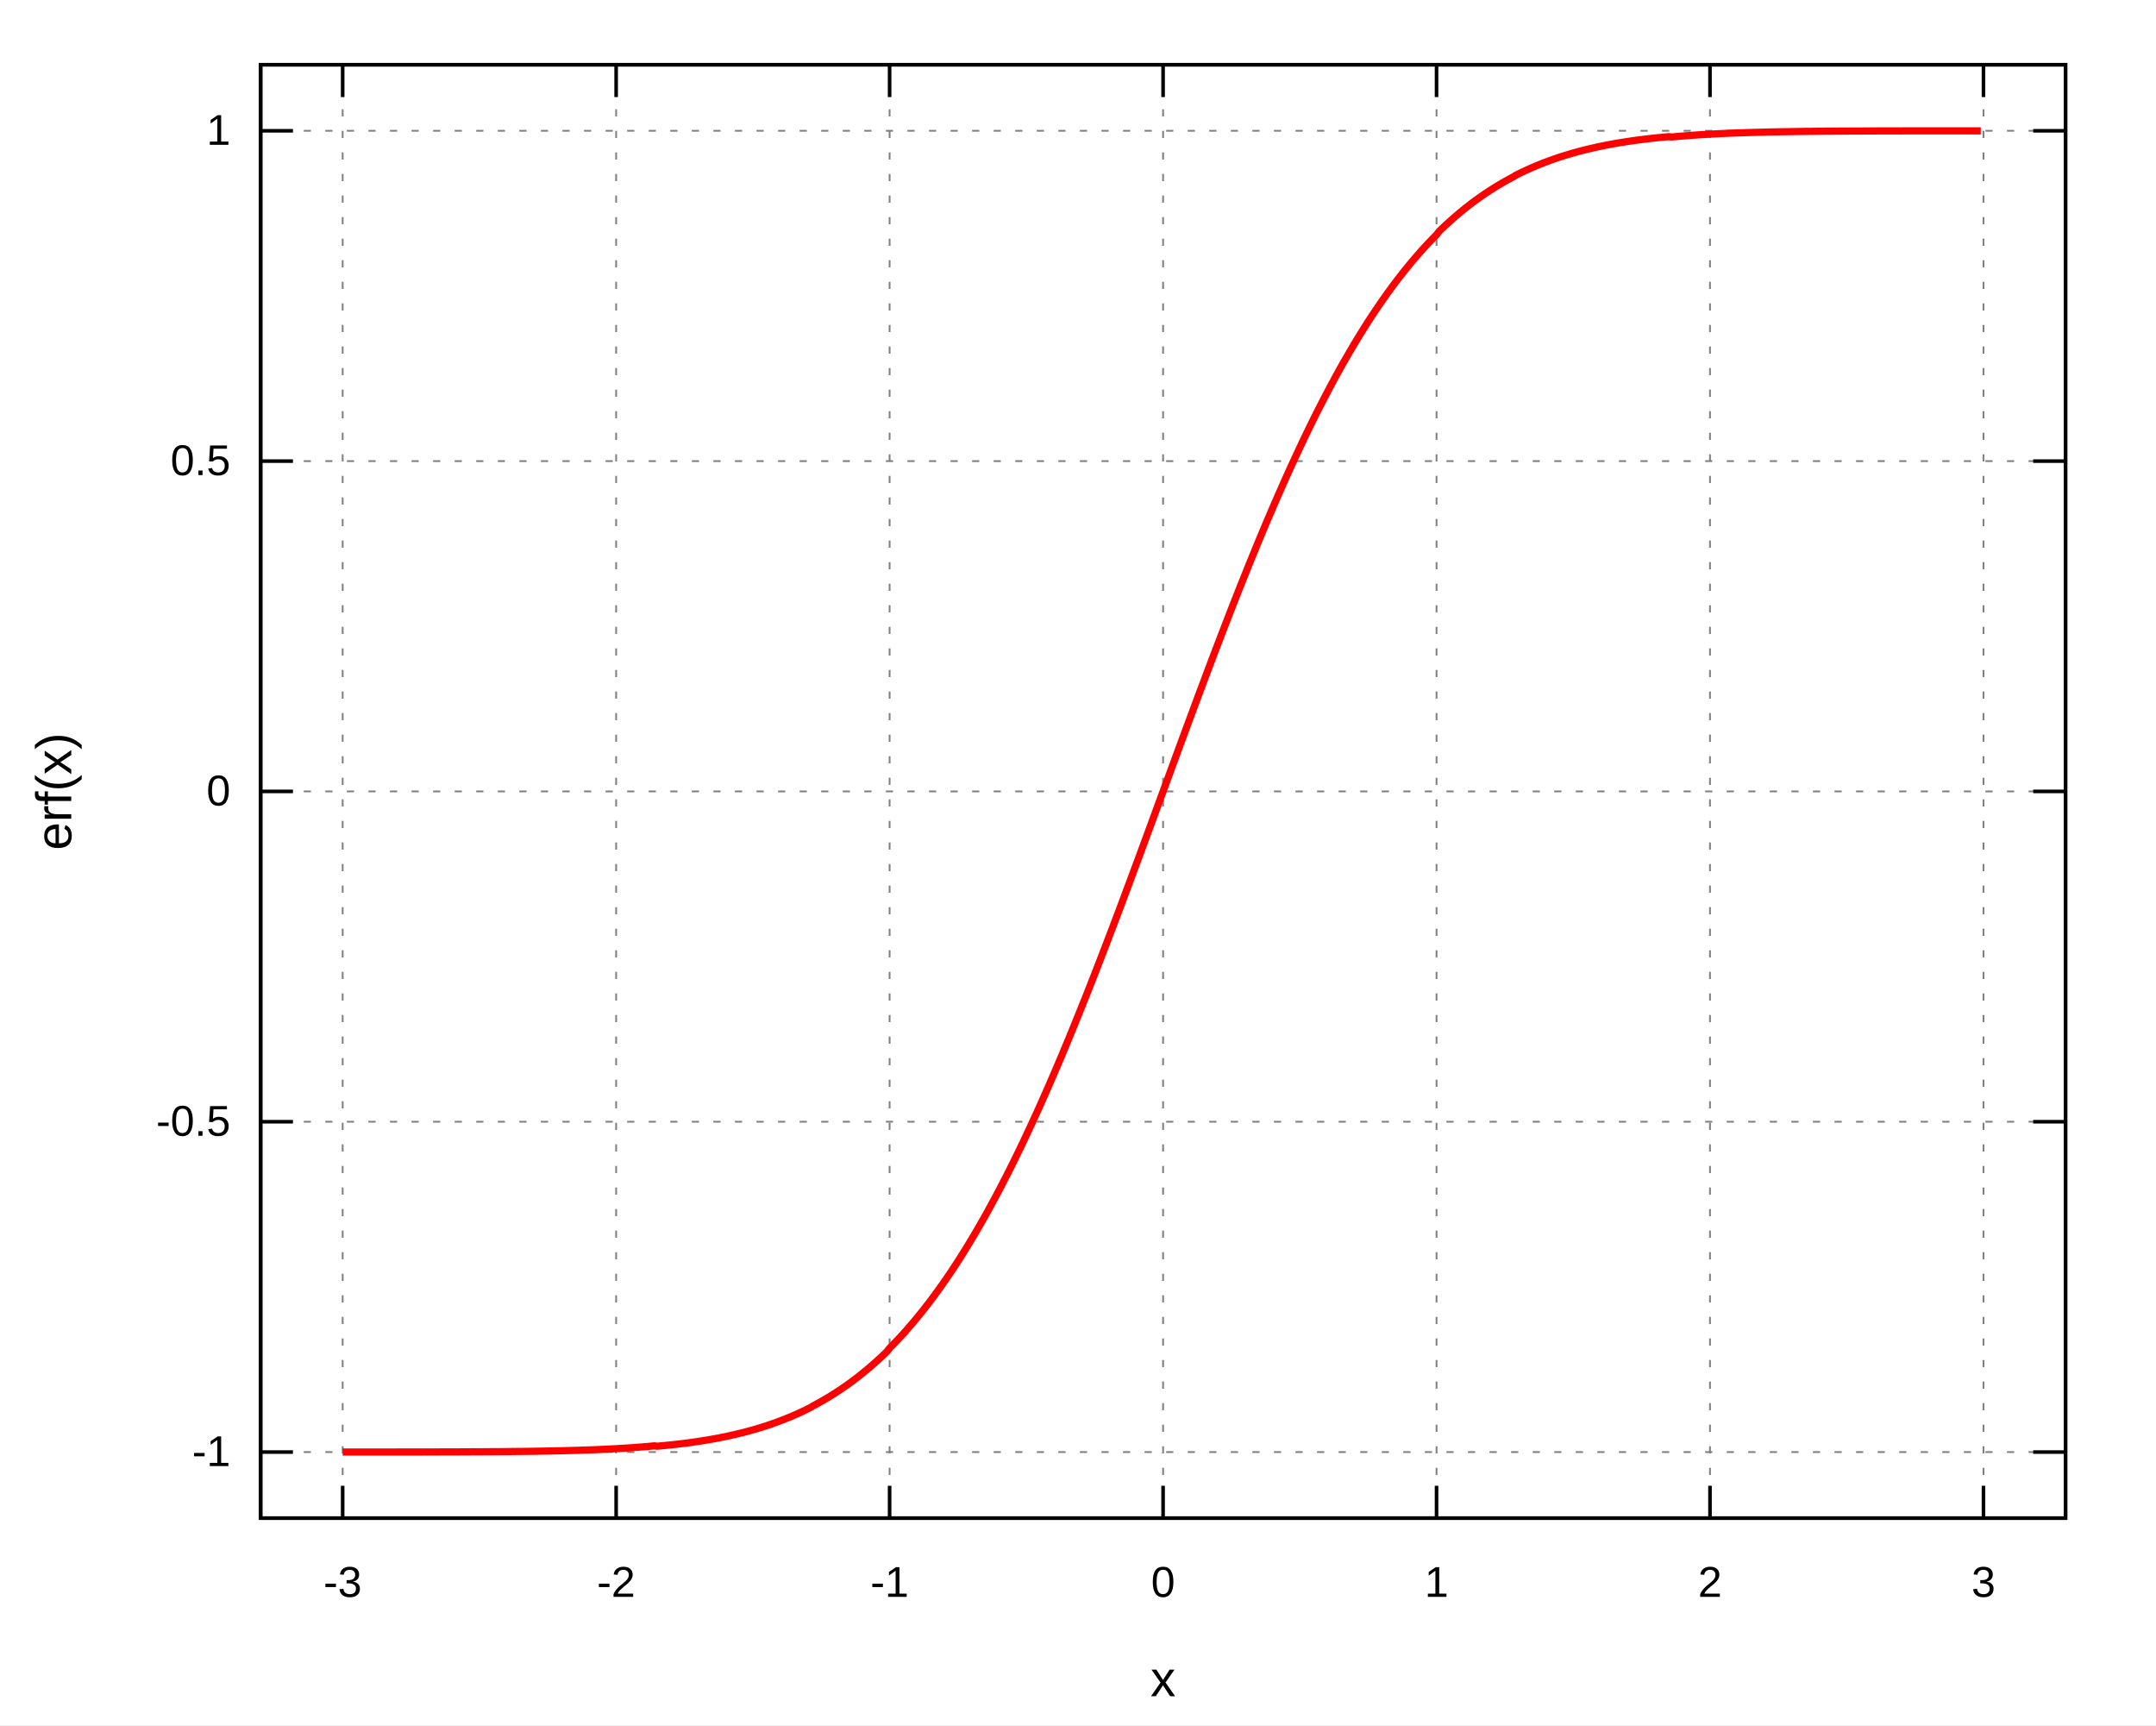
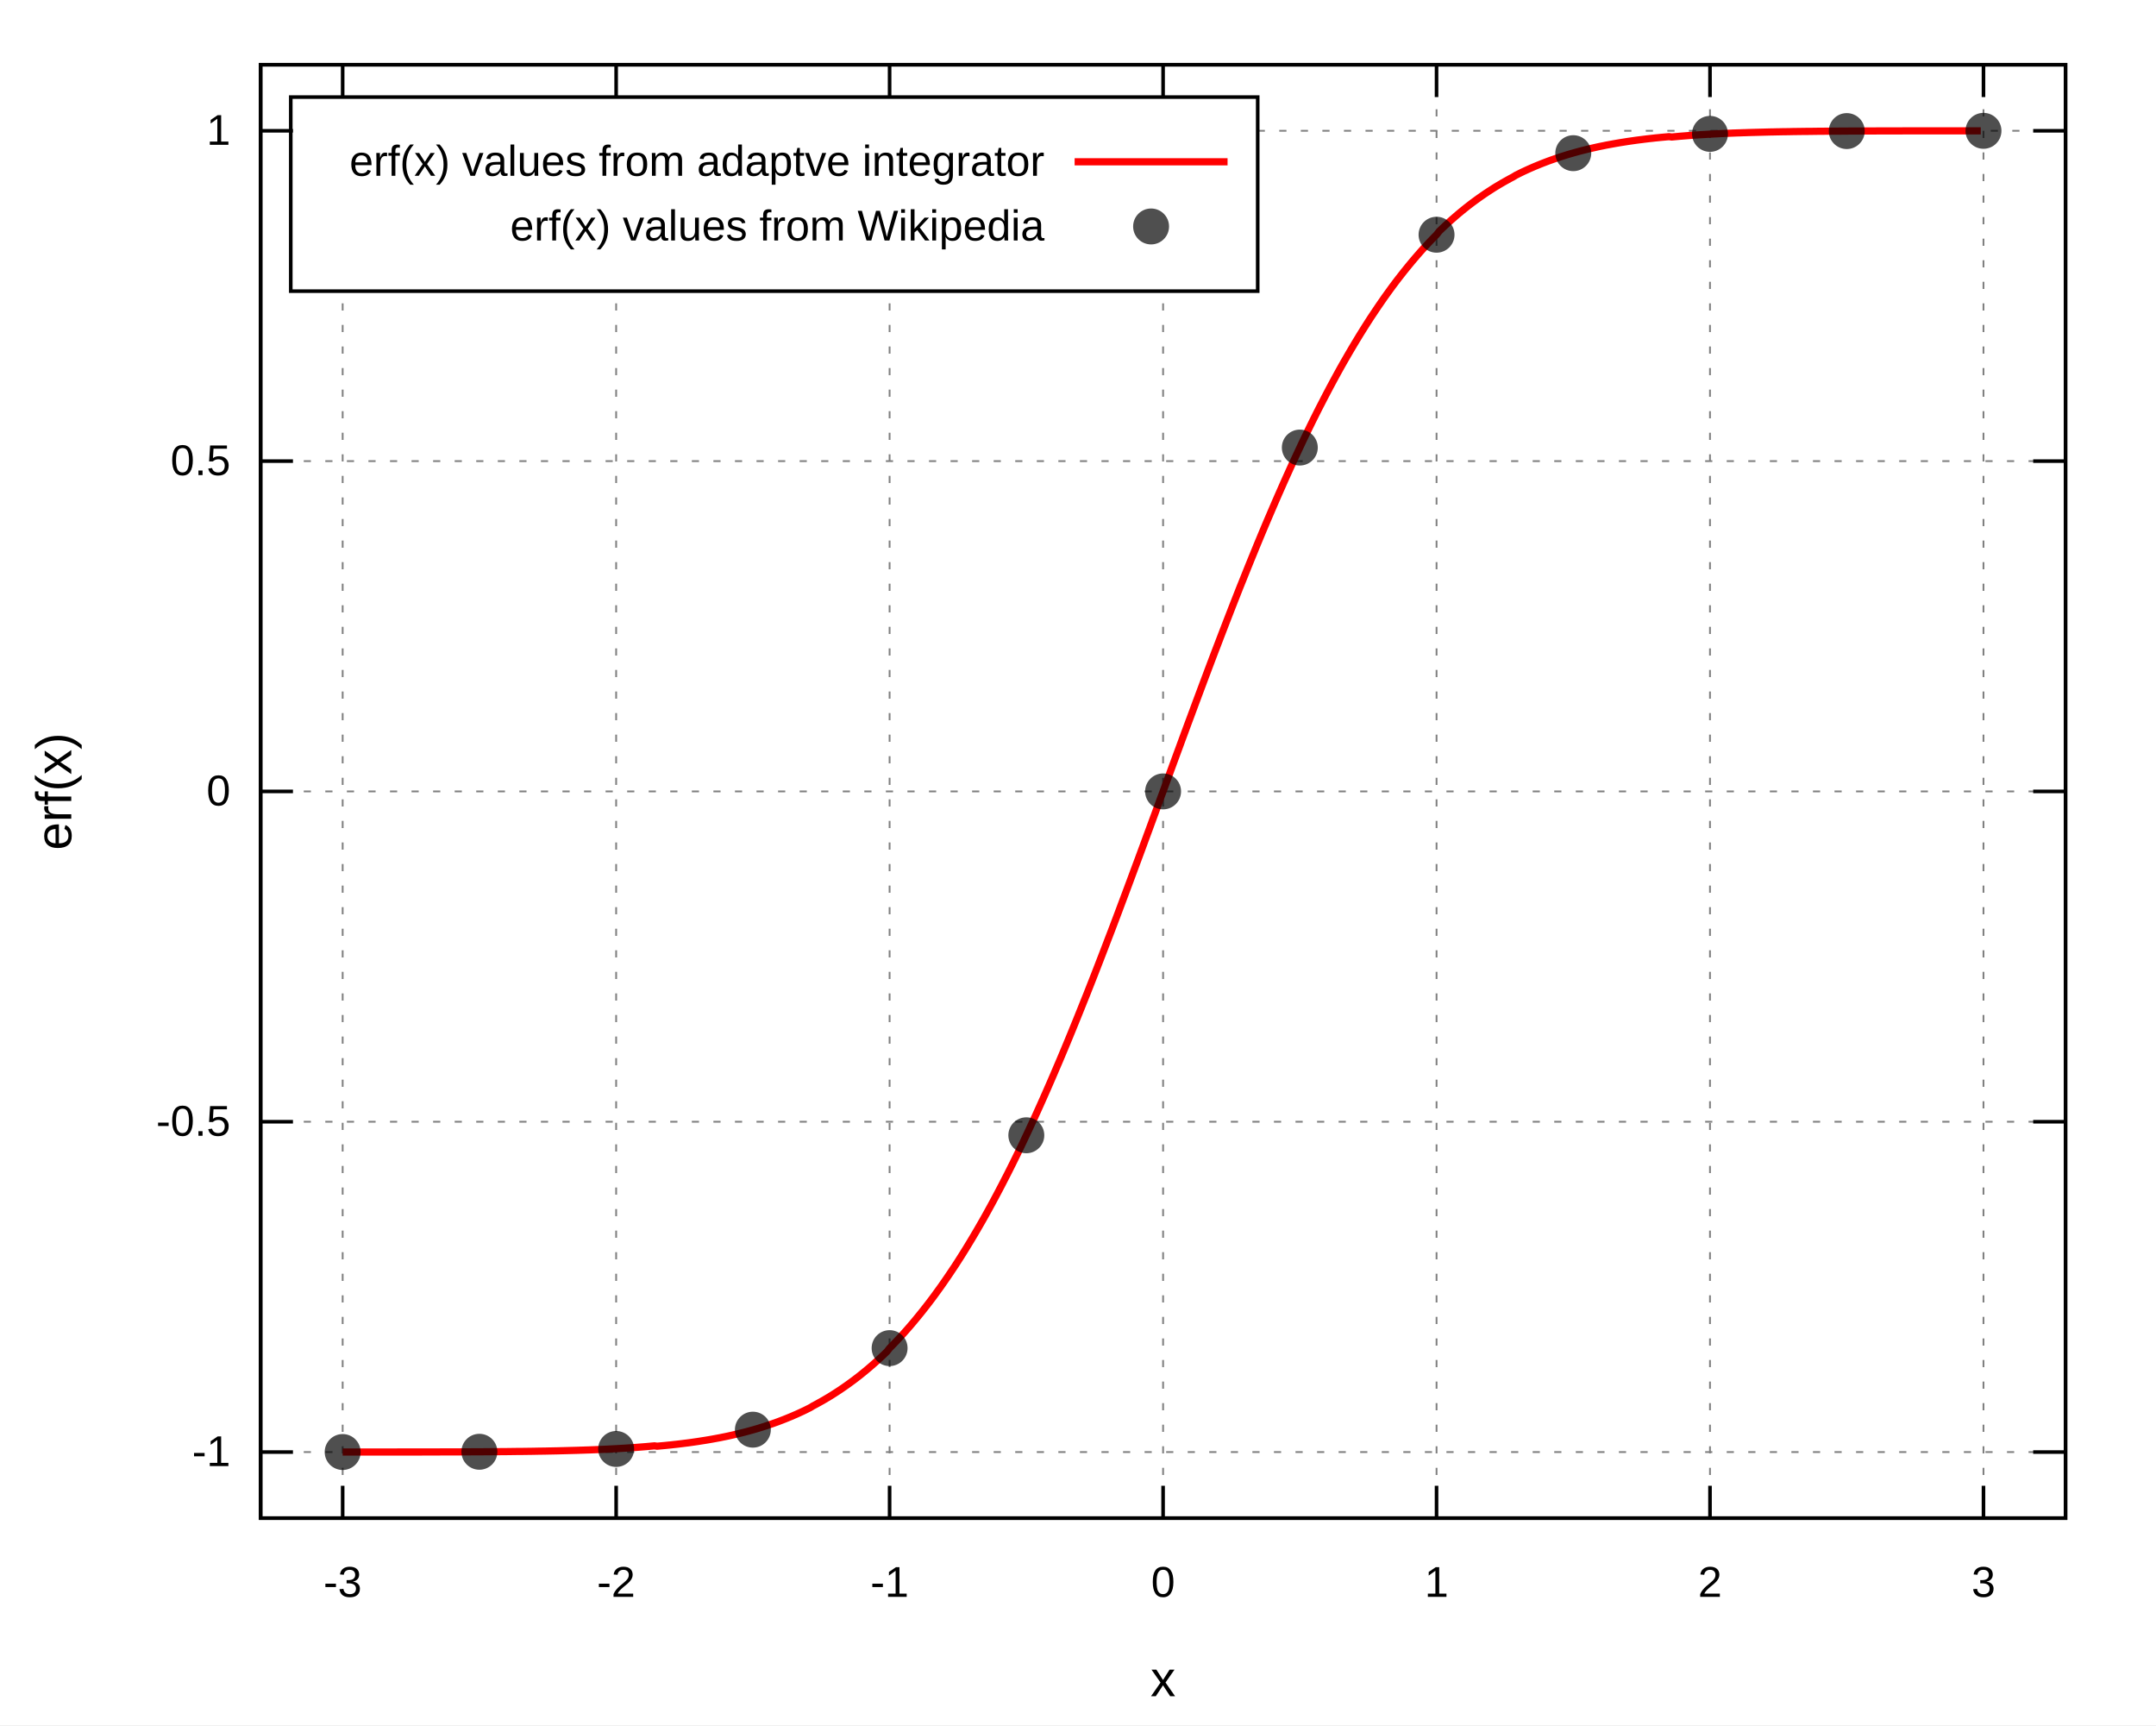
<svg xmlns="http://www.w3.org/2000/svg" xmlns:xlink="http://www.w3.org/1999/xlink" width="600" height="480" viewBox="0 0 600 480">
  <g id="gnuplot_canvas">
    <rect x="0" y="0" width="600" height="480" fill="#ffffff" />
    <defs>
      <circle id="gpDot" r="0.5" stroke-width="0.5" stroke="currentColor" />
      <path id="gpPt0" stroke-width="0.222" stroke="currentColor" d="M-1,0 h2 M0,-1 v2" />
      <path id="gpPt1" stroke-width="0.222" stroke="currentColor" d="M-1,-1 L1,1 M1,-1 L-1,1" />
      <path id="gpPt2" stroke-width="0.222" stroke="currentColor" d="M-1,0 L1,0 M0,-1 L0,1 M-1,-1 L1,1 M-1,1 L1,-1" />
      <rect id="gpPt3" stroke-width="0.222" stroke="currentColor" x="-1" y="-1" width="2" height="2" />
      <rect id="gpPt4" stroke-width="0.222" stroke="currentColor" fill="currentColor" x="-1" y="-1" width="2" height="2" />
      <circle id="gpPt5" stroke-width="0.222" stroke="currentColor" cx="0" cy="0" r="1" />
      <use xlink:href="#gpPt5" id="gpPt6" fill="currentColor" stroke="none" />
      <path id="gpPt7" stroke-width="0.222" stroke="currentColor" d="M0,-1.33 L-1.33,0.67 L1.33,0.67 z" />
      <use xlink:href="#gpPt7" id="gpPt8" fill="currentColor" stroke="none" />
      <use xlink:href="#gpPt7" id="gpPt9" stroke="currentColor" transform="rotate(180)" />
      <use xlink:href="#gpPt9" id="gpPt10" fill="currentColor" stroke="none" />
      <use xlink:href="#gpPt3" id="gpPt11" stroke="currentColor" transform="rotate(45)" />
      <use xlink:href="#gpPt11" id="gpPt12" fill="currentColor" stroke="none" />
      <path id="gpPt13" stroke-width="0.222" stroke="currentColor" d="M0,1.330 L1.265,0.411 L0.782,-1.067 L-0.782,-1.076 L-1.265,0.411 z" />
      <use xlink:href="#gpPt13" id="gpPt14" fill="currentColor" stroke="none" />
      <filter id="textbox" filterUnits="objectBoundingBox" x="0" y="0" height="1" width="1">
        <feFlood flood-color="#FFFFFF" flood-opacity="1" result="bgnd" />
        <feComposite in="SourceGraphic" in2="bgnd" operator="atop" />
      </filter>
      <filter id="greybox" filterUnits="objectBoundingBox" x="0" y="0" height="1" width="1">
        <feFlood flood-color="lightgrey" flood-opacity="1" result="grey" />
        <feComposite in="SourceGraphic" in2="grey" operator="atop" />
      </filter>
    </defs>
    <g fill="none" color="#FFFFFF" stroke="currentColor" stroke-width="1.00" stroke-linecap="butt" stroke-linejoin="miter">
</g>
    <g fill="none" color="black" stroke="currentColor" stroke-width="1.00" stroke-linecap="butt" stroke-linejoin="miter">
</g>
    <g fill="none" color="black" stroke="black" stroke-width="0.50" stroke-linecap="butt" stroke-linejoin="miter">
</g>
    <g fill="none" color="gray" stroke="currentColor" stroke-width="0.50" stroke-linecap="butt" stroke-linejoin="miter">
      <path stroke="gray" stroke-dasharray="2,4" class="gridline" d="M72.53,404.02 L574.82,404.02  " />
    </g>
    <g fill="none" color="gray" stroke="gray" stroke-width="1.00" stroke-linecap="butt" stroke-linejoin="miter">
</g>
    <g fill="none" color="black" stroke="currentColor" stroke-width="1.00" stroke-linecap="butt" stroke-linejoin="miter">
      <path stroke="black" d="M72.53,404.02 L81.53,404.02 M574.82,404.02 L565.82,404.02  " />
      <g transform="translate(64.14,407.92)" stroke="none" fill="black" font-family="Arial" font-size="12.00" text-anchor="end">
        <text>
          <tspan font-family="Arial">-1</tspan>
        </text>
      </g>
    </g>
    <g fill="none" color="black" stroke="currentColor" stroke-width="1.00" stroke-linecap="butt" stroke-linejoin="miter">
</g>
    <g fill="none" color="black" stroke="black" stroke-width="0.50" stroke-linecap="butt" stroke-linejoin="miter">
</g>
    <g fill="none" color="gray" stroke="currentColor" stroke-width="0.50" stroke-linecap="butt" stroke-linejoin="miter">
      <path stroke="gray" stroke-dasharray="2,4" class="gridline" d="M72.53,312.11 L574.82,312.11  " />
    </g>
    <g fill="none" color="gray" stroke="gray" stroke-width="1.00" stroke-linecap="butt" stroke-linejoin="miter">
</g>
    <g fill="none" color="black" stroke="currentColor" stroke-width="1.00" stroke-linecap="butt" stroke-linejoin="miter">
      <path stroke="black" d="M72.53,312.11 L81.53,312.11 M574.82,312.11 L565.82,312.11  " />
      <g transform="translate(64.14,316.01)" stroke="none" fill="black" font-family="Arial" font-size="12.00" text-anchor="end">
        <text>
          <tspan font-family="Arial">-0.5</tspan>
        </text>
      </g>
    </g>
    <g fill="none" color="black" stroke="currentColor" stroke-width="1.00" stroke-linecap="butt" stroke-linejoin="miter">
</g>
    <g fill="none" color="black" stroke="black" stroke-width="0.50" stroke-linecap="butt" stroke-linejoin="miter">
</g>
    <g fill="none" color="gray" stroke="currentColor" stroke-width="0.50" stroke-linecap="butt" stroke-linejoin="miter">
      <path stroke="gray" stroke-dasharray="2,4" class="gridline" d="M72.53,220.20 L574.82,220.20  " />
    </g>
    <g fill="none" color="gray" stroke="gray" stroke-width="1.00" stroke-linecap="butt" stroke-linejoin="miter">
</g>
    <g fill="none" color="black" stroke="currentColor" stroke-width="1.00" stroke-linecap="butt" stroke-linejoin="miter">
      <path stroke="black" d="M72.53,220.20 L81.53,220.20 M574.82,220.20 L565.82,220.20  " />
      <g transform="translate(64.14,224.10)" stroke="none" fill="black" font-family="Arial" font-size="12.00" text-anchor="end">
        <text>
          <tspan font-family="Arial"> 0</tspan>
        </text>
      </g>
    </g>
    <g fill="none" color="black" stroke="currentColor" stroke-width="1.00" stroke-linecap="butt" stroke-linejoin="miter">
</g>
    <g fill="none" color="black" stroke="black" stroke-width="0.50" stroke-linecap="butt" stroke-linejoin="miter">
</g>
    <g fill="none" color="gray" stroke="currentColor" stroke-width="0.50" stroke-linecap="butt" stroke-linejoin="miter">
      <path stroke="gray" stroke-dasharray="2,4" class="gridline" d="M72.53,128.30 L574.82,128.30  " />
    </g>
    <g fill="none" color="gray" stroke="gray" stroke-width="1.00" stroke-linecap="butt" stroke-linejoin="miter">
</g>
    <g fill="none" color="black" stroke="currentColor" stroke-width="1.00" stroke-linecap="butt" stroke-linejoin="miter">
      <path stroke="black" d="M72.53,128.30 L81.53,128.30 M574.82,128.30 L565.82,128.30  " />
      <g transform="translate(64.14,132.20)" stroke="none" fill="black" font-family="Arial" font-size="12.00" text-anchor="end">
        <text>
          <tspan font-family="Arial"> 0.5</tspan>
        </text>
      </g>
    </g>
    <g fill="none" color="black" stroke="currentColor" stroke-width="1.00" stroke-linecap="butt" stroke-linejoin="miter">
</g>
    <g fill="none" color="black" stroke="black" stroke-width="0.50" stroke-linecap="butt" stroke-linejoin="miter">
</g>
    <g fill="none" color="gray" stroke="currentColor" stroke-width="0.50" stroke-linecap="butt" stroke-linejoin="miter">
-       <path stroke="gray" stroke-dasharray="2,4" class="gridline" d="M72.53,36.39 L574.82,36.39  " />
+       <path stroke="gray" stroke-dasharray="2,4" class="gridline" d="M72.53,36.39 L80.92,36.39 M350.01,36.39 L574.82,36.39  " />
    </g>
    <g fill="none" color="gray" stroke="gray" stroke-width="1.00" stroke-linecap="butt" stroke-linejoin="miter">
</g>
    <g fill="none" color="black" stroke="currentColor" stroke-width="1.00" stroke-linecap="butt" stroke-linejoin="miter">
      <path stroke="black" d="M72.53,36.39 L81.53,36.39 M574.82,36.39 L565.82,36.39  " />
      <g transform="translate(64.14,40.29)" stroke="none" fill="black" font-family="Arial" font-size="12.00" text-anchor="end">
        <text>
          <tspan font-family="Arial"> 1</tspan>
        </text>
      </g>
    </g>
    <g fill="none" color="black" stroke="currentColor" stroke-width="1.00" stroke-linecap="butt" stroke-linejoin="miter">
</g>
    <g fill="none" color="black" stroke="black" stroke-width="0.50" stroke-linecap="butt" stroke-linejoin="miter">
</g>
    <g fill="none" color="gray" stroke="currentColor" stroke-width="0.50" stroke-linecap="butt" stroke-linejoin="miter">
-       <path stroke="gray" stroke-dasharray="2,4" class="gridline" d="M95.36,422.40 L95.36,18.01  " />
+       <path stroke="gray" stroke-dasharray="2,4" class="gridline" d="M95.36,422.40 L95.36,81.01 M95.36,27.01 L95.36,18.01  " />
    </g>
    <g fill="none" color="gray" stroke="gray" stroke-width="1.00" stroke-linecap="butt" stroke-linejoin="miter">
</g>
    <g fill="none" color="black" stroke="currentColor" stroke-width="1.00" stroke-linecap="butt" stroke-linejoin="miter">
      <path stroke="black" d="M95.36,422.40 L95.36,413.40 M95.36,18.01 L95.36,27.01  " />
      <g transform="translate(95.36,444.30)" stroke="none" fill="black" font-family="Arial" font-size="12.00" text-anchor="middle">
        <text>
          <tspan font-family="Arial">-3</tspan>
        </text>
      </g>
    </g>
    <g fill="none" color="black" stroke="currentColor" stroke-width="1.00" stroke-linecap="butt" stroke-linejoin="miter">
</g>
    <g fill="none" color="black" stroke="black" stroke-width="0.50" stroke-linecap="butt" stroke-linejoin="miter">
</g>
    <g fill="none" color="gray" stroke="currentColor" stroke-width="0.50" stroke-linecap="butt" stroke-linejoin="miter">
-       <path stroke="gray" stroke-dasharray="2,4" class="gridline" d="M171.47,422.40 L171.47,18.01  " />
+       <path stroke="gray" stroke-dasharray="2,4" class="gridline" d="M171.47,422.40 L171.47,81.01 M171.47,27.01 L171.47,18.01  " />
    </g>
    <g fill="none" color="gray" stroke="gray" stroke-width="1.00" stroke-linecap="butt" stroke-linejoin="miter">
</g>
    <g fill="none" color="black" stroke="currentColor" stroke-width="1.00" stroke-linecap="butt" stroke-linejoin="miter">
      <path stroke="black" d="M171.47,422.40 L171.47,413.40 M171.47,18.01 L171.47,27.01  " />
      <g transform="translate(171.47,444.30)" stroke="none" fill="black" font-family="Arial" font-size="12.00" text-anchor="middle">
        <text>
          <tspan font-family="Arial">-2</tspan>
        </text>
      </g>
    </g>
    <g fill="none" color="black" stroke="currentColor" stroke-width="1.00" stroke-linecap="butt" stroke-linejoin="miter">
</g>
    <g fill="none" color="black" stroke="black" stroke-width="0.50" stroke-linecap="butt" stroke-linejoin="miter">
</g>
    <g fill="none" color="gray" stroke="currentColor" stroke-width="0.50" stroke-linecap="butt" stroke-linejoin="miter">
-       <path stroke="gray" stroke-dasharray="2,4" class="gridline" d="M247.57,422.40 L247.57,18.01  " />
+       <path stroke="gray" stroke-dasharray="2,4" class="gridline" d="M247.57,422.40 L247.57,81.01 M247.57,27.01 L247.57,18.01  " />
    </g>
    <g fill="none" color="gray" stroke="gray" stroke-width="1.00" stroke-linecap="butt" stroke-linejoin="miter">
</g>
    <g fill="none" color="black" stroke="currentColor" stroke-width="1.00" stroke-linecap="butt" stroke-linejoin="miter">
      <path stroke="black" d="M247.57,422.40 L247.57,413.40 M247.57,18.01 L247.57,27.01  " />
      <g transform="translate(247.57,444.30)" stroke="none" fill="black" font-family="Arial" font-size="12.00" text-anchor="middle">
        <text>
          <tspan font-family="Arial">-1</tspan>
        </text>
      </g>
    </g>
    <g fill="none" color="black" stroke="currentColor" stroke-width="1.00" stroke-linecap="butt" stroke-linejoin="miter">
</g>
    <g fill="none" color="black" stroke="black" stroke-width="0.50" stroke-linecap="butt" stroke-linejoin="miter">
</g>
    <g fill="none" color="gray" stroke="currentColor" stroke-width="0.50" stroke-linecap="butt" stroke-linejoin="miter">
-       <path stroke="gray" stroke-dasharray="2,4" class="gridline" d="M323.68,422.40 L323.68,18.01  " />
+       <path stroke="gray" stroke-dasharray="2,4" class="gridline" d="M323.68,422.40 L323.68,81.01 M323.68,27.01 L323.68,18.01  " />
    </g>
    <g fill="none" color="gray" stroke="gray" stroke-width="1.00" stroke-linecap="butt" stroke-linejoin="miter">
</g>
    <g fill="none" color="black" stroke="currentColor" stroke-width="1.00" stroke-linecap="butt" stroke-linejoin="miter">
      <path stroke="black" d="M323.68,422.40 L323.68,413.40 M323.68,18.01 L323.68,27.01  " />
      <g transform="translate(323.68,444.30)" stroke="none" fill="black" font-family="Arial" font-size="12.00" text-anchor="middle">
        <text>
          <tspan font-family="Arial"> 0</tspan>
        </text>
      </g>
    </g>
    <g fill="none" color="black" stroke="currentColor" stroke-width="1.00" stroke-linecap="butt" stroke-linejoin="miter">
</g>
    <g fill="none" color="black" stroke="black" stroke-width="0.50" stroke-linecap="butt" stroke-linejoin="miter">
</g>
    <g fill="none" color="gray" stroke="currentColor" stroke-width="0.50" stroke-linecap="butt" stroke-linejoin="miter">
      <path stroke="gray" stroke-dasharray="2,4" class="gridline" d="M399.78,422.40 L399.78,18.01  " />
    </g>
    <g fill="none" color="gray" stroke="gray" stroke-width="1.00" stroke-linecap="butt" stroke-linejoin="miter">
</g>
    <g fill="none" color="black" stroke="currentColor" stroke-width="1.00" stroke-linecap="butt" stroke-linejoin="miter">
      <path stroke="black" d="M399.78,422.40 L399.78,413.40 M399.78,18.01 L399.78,27.01  " />
      <g transform="translate(399.78,444.30)" stroke="none" fill="black" font-family="Arial" font-size="12.00" text-anchor="middle">
        <text>
          <tspan font-family="Arial"> 1</tspan>
        </text>
      </g>
    </g>
    <g fill="none" color="black" stroke="currentColor" stroke-width="1.00" stroke-linecap="butt" stroke-linejoin="miter">
</g>
    <g fill="none" color="black" stroke="black" stroke-width="0.50" stroke-linecap="butt" stroke-linejoin="miter">
</g>
    <g fill="none" color="gray" stroke="currentColor" stroke-width="0.50" stroke-linecap="butt" stroke-linejoin="miter">
      <path stroke="gray" stroke-dasharray="2,4" class="gridline" d="M475.88,422.40 L475.88,18.01  " />
    </g>
    <g fill="none" color="gray" stroke="gray" stroke-width="1.00" stroke-linecap="butt" stroke-linejoin="miter">
</g>
    <g fill="none" color="black" stroke="currentColor" stroke-width="1.00" stroke-linecap="butt" stroke-linejoin="miter">
      <path stroke="black" d="M475.88,422.40 L475.88,413.40 M475.88,18.01 L475.88,27.01  " />
      <g transform="translate(475.88,444.30)" stroke="none" fill="black" font-family="Arial" font-size="12.00" text-anchor="middle">
        <text>
          <tspan font-family="Arial"> 2</tspan>
        </text>
      </g>
    </g>
    <g fill="none" color="black" stroke="currentColor" stroke-width="1.00" stroke-linecap="butt" stroke-linejoin="miter">
</g>
    <g fill="none" color="black" stroke="black" stroke-width="0.50" stroke-linecap="butt" stroke-linejoin="miter">
</g>
    <g fill="none" color="gray" stroke="currentColor" stroke-width="0.50" stroke-linecap="butt" stroke-linejoin="miter">
-       <path stroke="gray" stroke-dasharray="2,4" class="gridline" d="M551.99,422.40 L551.99,27.01 L551.99,18.01  " />
+       <path stroke="gray" stroke-dasharray="2,4" class="gridline" d="M551.99,422.40 L551.99,18.01  " />
    </g>
    <g fill="none" color="gray" stroke="gray" stroke-width="1.00" stroke-linecap="butt" stroke-linejoin="miter">
</g>
    <g fill="none" color="black" stroke="currentColor" stroke-width="1.00" stroke-linecap="butt" stroke-linejoin="miter">
      <path stroke="black" d="M551.99,422.40 L551.99,413.40 M551.99,18.01 L551.99,27.01  " />
      <g transform="translate(551.99,444.30)" stroke="none" fill="black" font-family="Arial" font-size="12.00" text-anchor="middle">
        <text>
          <tspan font-family="Arial"> 3</tspan>
        </text>
      </g>
    </g>
    <g fill="none" color="black" stroke="currentColor" stroke-width="1.00" stroke-linecap="butt" stroke-linejoin="miter">
</g>
    <g fill="none" color="black" stroke="currentColor" stroke-width="1.00" stroke-linecap="butt" stroke-linejoin="miter">
      <path stroke="black" d="M72.53,18.01 L72.53,422.40 L574.82,422.40 L574.82,18.01 L72.53,18.01 Z  " />
    </g>
    <g fill="none" color="black" stroke="currentColor" stroke-width="1.00" stroke-linecap="butt" stroke-linejoin="miter">
      <g transform="translate(19.83,220.21) rotate(270)" stroke="none" fill="black" font-family="Arial" font-size="14.00" text-anchor="middle">
        <text>
          <tspan font-family="Arial">erf(x)</tspan>
        </text>
      </g>
    </g>
    <g fill="none" color="black" stroke="currentColor" stroke-width="1.00" stroke-linecap="butt" stroke-linejoin="miter">
      <g transform="translate(323.67,471.95)" stroke="none" fill="black" font-family="Arial" font-size="14.00" text-anchor="middle">
        <text>
          <tspan font-family="Arial">x</tspan>
        </text>
      </g>
    </g>
    <g fill="none" color="black" stroke="currentColor" stroke-width="1.00" stroke-linecap="butt" stroke-linejoin="miter">
</g>
+     <g fill="none" color="black" stroke="currentColor" stroke-width="1.00" stroke-linecap="butt" stroke-linejoin="miter">
+       <path stroke="black" d="M80.92,81.01 L80.92,27.01 L350.01,27.01 L350.01,81.01 L80.92,81.01 Z  " />
+     </g>
    <g id="gnuplot_plot_1">
-       <g fill="none" color="#FFFFFF" stroke="currentColor" stroke-width="2.00" stroke-linecap="butt" stroke-linejoin="miter">
+       <g fill="none" color="#FFFFFF" stroke="black" stroke-width="2.00" stroke-linecap="butt" stroke-linejoin="miter">
</g>
      <g fill="none" color="black" stroke="currentColor" stroke-width="2.00" stroke-linecap="butt" stroke-linejoin="miter">
-         <path stroke="rgb(255,   0,   0)" d="M95.36,404.01 L96.12,404.01 L96.88,404.01 L97.64,404.01 L98.41,404.01 L99.17,404.01 L99.93,404.01 L100.69,404.01   L101.45,404.01 L102.21,404.01 L102.97,404.01 L103.73,404.01 L104.49,404.01 L105.25,404.01 L106.02,404.01 L106.78,404.01   L107.54,404.01 L108.30,404.01 L109.06,404.01 L109.82,404.01 L110.58,404.00 L111.34,404.00 L112.10,404.00 L112.87,404.00   L113.63,404.00 L114.39,404.00 L115.15,404.00 L115.91,404.00 L116.67,404.00 L117.43,404.00 L118.19,403.99 L118.95,403.99   L119.71,403.99 L120.48,403.99 L121.24,403.99 L122.00,403.99 L122.76,403.98 L123.52,403.98 L124.28,403.98 L125.04,403.98   L125.80,403.97 L126.56,403.97 L127.33,403.97 L128.09,403.97 L128.85,403.96 L129.61,403.96 L130.37,403.96 L131.13,403.95   L131.89,403.95 L132.65,403.95 L133.41,403.94 L134.17,403.94 L134.94,403.93 L135.70,403.93 L136.46,403.92 L137.22,403.92   L137.98,403.91 L138.74,403.91 L139.50,403.90 L140.26,403.89 L141.02,403.89 L141.79,403.88 L142.55,403.87 L143.31,403.86   L144.07,403.85 L144.83,403.85 L145.59,403.84 L146.35,403.83 L147.11,403.82 L147.87,403.81 L148.63,403.80 L149.40,403.78   L150.16,403.77 L150.92,403.76 L151.68,403.75 L152.44,403.73 L153.20,403.72 L153.96,403.70 L154.72,403.69 L155.48,403.67   L156.24,403.65 L157.01,403.63 L157.77,403.61 L158.53,403.59 L159.29,403.57 L160.05,403.55 L160.81,403.53 L161.57,403.50   L162.33,403.48 L163.09,403.45 L163.86,403.43 L164.62,403.40 L165.38,403.37 L166.14,403.34 L166.90,403.31 L167.66,403.27   L168.42,403.24 L169.18,403.20 L169.94,403.16 L170.70,403.12 L171.47,403.08 L172.23,403.04 L172.99,402.99 L173.75,402.95   L174.51,402.90 L175.27,402.85 L176.03,402.80 L176.79,402.74 L177.55,402.68 L178.32,402.62 L179.08,402.56 L179.84,402.50   L180.60,402.43 L181.36,402.36 L182.12,402.29 L182.88,402.39 L183.64,402.32 L184.40,402.25 L185.16,402.18 L185.93,402.10   L186.69,402.03 L187.45,401.94 L188.21,401.86 L188.97,401.77 L189.73,401.68 L190.49,401.58 L191.25,401.49 L192.01,401.39   L192.78,401.28 L193.54,401.17 L194.30,401.06 L195.06,400.94 L195.82,400.82 L196.58,400.70 L197.34,400.57 L198.10,400.44   L198.86,400.30 L199.62,400.16 L200.39,400.02 L201.15,399.86 L201.91,399.71 L202.67,399.55 L203.43,399.38 L204.19,399.21   L204.95,399.03 L205.71,398.85 L206.47,398.66 L207.24,398.47 L208.00,398.27 L208.76,398.06 L209.52,397.85 L210.28,397.63   L211.04,397.41 L211.80,397.17 L212.56,396.93 L213.32,396.69 L214.08,396.43 L214.85,396.17 L215.61,395.90 L216.37,395.63   L217.13,395.34 L217.89,395.05 L218.65,394.75 L219.41,394.44 L220.17,394.13 L220.93,393.80 L221.69,393.47 L222.46,393.12   L223.22,392.77 L223.98,392.41 L224.74,392.03 L225.50,391.65 L226.26,391.18 L227.02,390.78 L227.78,390.36 L228.54,389.94   L229.31,389.50 L230.07,389.05 L230.83,388.60 L231.59,388.13 L232.35,387.64 L233.11,387.15 L233.87,386.65 L234.63,386.13   L235.39,385.60 L236.15,385.06 L236.92,384.50 L237.68,383.94 L238.44,383.36 L239.20,382.77 L239.96,382.16 L240.72,381.54   L241.48,380.91 L242.24,380.26 L243.00,379.60 L243.77,378.92 L244.53,378.23 L245.29,377.53 L246.05,376.81 L246.81,376.08   L247.57,375.11 L248.33,374.34 L249.09,373.55 L249.85,372.75 L250.61,371.93 L251.38,371.10 L252.14,370.25 L252.90,369.38   L253.66,368.50 L254.42,367.60 L255.18,366.68 L255.94,365.75 L256.70,364.81 L257.46,363.84 L258.23,362.86 L258.99,361.86   L259.75,360.85 L260.51,359.81 L261.27,358.76 L262.03,357.70 L262.79,356.61 L263.55,355.51 L264.31,354.39 L265.07,353.25   L265.84,352.10 L266.60,350.92 L267.36,349.73 L268.12,348.52 L268.88,347.30 L269.64,346.05 L270.40,344.79 L271.16,343.51   L271.92,342.22 L272.68,340.90 L273.45,339.57 L274.21,338.22 L274.97,336.85 L275.73,335.46 L276.49,334.06 L277.25,332.64   L278.01,331.20 L278.77,329.75 L279.53,328.27 L280.30,326.78 L281.06,325.27 L281.82,323.75 L282.58,322.21 L283.34,320.65   L284.10,319.08 L284.86,317.49 L285.62,315.87 L286.38,314.25 L287.14,312.61 L287.91,310.96 L288.67,309.28 L289.43,307.60   L290.19,305.90 L290.95,304.18 L291.71,302.45 L292.47,300.71 L293.23,298.95 L293.99,297.17 L294.76,295.38 L295.52,293.58   L296.28,291.77 L297.04,289.94 L297.80,288.10 L298.56,286.24 L299.32,284.38 L300.08,282.50 L300.84,280.61 L301.60,278.71   L302.37,276.80 L303.13,274.87 L303.89,272.94 L304.65,271.00 L305.41,269.04 L306.17,267.08 L306.93,265.11 L307.69,263.13   L308.45,261.14 L309.22,259.14 L309.98,257.14 L310.74,255.13 L311.50,253.11 L312.26,251.08 L313.02,249.05 L313.78,247.02   L314.54,244.98 L315.30,242.93 L316.06,240.88 L316.83,238.82 L317.59,236.76 L318.35,234.70 L319.11,232.63 L319.87,230.57   L320.63,228.50 L321.39,226.43 L322.15,224.35 L322.91,222.28 L323.68,220.20 L324.44,218.13 L325.20,216.06 L325.96,213.98   L326.72,211.91 L327.48,209.84 L328.24,207.78 L329.00,205.71 L329.76,203.65 L330.52,201.59 L331.29,199.53 L332.05,197.48   L332.81,195.43 L333.57,193.39 L334.33,191.36 L335.09,189.33 L335.85,187.30 L336.61,185.28 L337.37,183.27 L338.13,181.27   L338.90,179.27 L339.66,177.28 L340.42,175.30 L341.18,173.33 L341.94,171.37 L342.70,169.41 L343.46,167.47 L344.22,165.54   L344.98,163.61 L345.75,161.70 L346.51,159.80 L347.27,157.91 L348.03,156.03 L348.79,154.17 L349.55,152.31 L350.31,150.47   L351.07,148.64 L351.83,146.83 L352.59,145.03 L353.36,143.24 L354.12,141.46 L354.88,139.70 L355.64,137.96 L356.40,136.23   L357.16,134.51 L357.92,132.81 L358.68,131.13 L359.44,129.45 L360.21,127.80 L360.97,126.16 L361.73,124.54 L362.49,122.92   L363.25,121.33 L364.01,119.76 L364.77,118.20 L365.53,116.66 L366.29,115.14 L367.05,113.63 L367.82,112.14 L368.58,110.66   L369.34,109.21 L370.10,107.77 L370.86,106.35 L371.62,104.95 L372.38,103.56 L373.14,102.19 L373.90,100.84 L374.67,99.51   L375.43,98.19 L376.19,96.90 L376.95,95.62 L377.71,94.36 L378.47,93.11 L379.23,91.89 L379.99,90.68 L380.75,89.49   L381.51,88.31 L382.28,87.16 L383.04,86.02 L383.80,84.90 L384.56,83.80 L385.32,82.71 L386.08,81.65 L386.84,80.60   L387.60,79.56 L388.36,78.55 L389.12,77.55 L389.89,76.57 L390.65,75.60 L391.41,74.66 L392.17,73.73 L392.93,72.81   L393.69,71.91 L394.45,71.03 L395.21,70.16 L395.97,69.31 L396.74,68.48 L397.50,67.66 L398.26,66.86 L399.02,66.07   L399.78,65.30 L400.54,64.33 L401.30,63.60 L402.06,62.88 L402.82,62.18 L403.58,61.49 L404.35,60.81 L405.11,60.15   L405.87,59.50 L406.63,58.87 L407.39,58.25 L408.15,57.64 L408.91,57.05 L409.67,56.47 L410.43,55.91 L411.20,55.35   L411.96,54.81 L412.72,54.28 L413.48,53.76 L414.24,53.26 L415.00,52.77 L415.76,52.28 L416.52,51.81 L417.28,51.36   L418.04,50.91 L418.81,50.47 L419.57,50.05 L420.33,49.63 L421.09,49.23 L421.85,48.76 L422.61,48.38 L423.37,48.00   L424.13,47.64 L424.89,47.29 L425.66,46.94 L426.42,46.61 L427.18,46.28 L427.94,45.97 L428.70,45.66 L429.46,45.36   L430.22,45.07 L430.98,44.78 L431.74,44.51 L432.50,44.24 L433.27,43.98 L434.03,43.72 L434.79,43.48 L435.55,43.24   L436.31,43.00 L437.07,42.78 L437.83,42.56 L438.59,42.35 L439.35,42.14 L440.11,41.94 L440.88,41.75 L441.64,41.56   L442.40,41.38 L443.16,41.20 L443.92,41.03 L444.68,40.86 L445.44,40.70 L446.20,40.55 L446.96,40.39 L447.73,40.25   L448.49,40.11 L449.25,39.97 L450.01,39.84 L450.77,39.71 L451.53,39.59 L452.29,39.47 L453.05,39.35 L453.81,39.24   L454.57,39.13 L455.34,39.02 L456.10,38.92 L456.86,38.83 L457.62,38.73 L458.38,38.64 L459.14,38.55 L459.90,38.47   L460.66,38.38 L461.42,38.31 L462.19,38.23 L462.95,38.16 L463.71,38.09 L464.47,38.02 L465.23,38.12 L465.99,38.05   L466.75,37.98 L467.51,37.91 L468.27,37.85 L469.03,37.79 L469.80,37.73 L470.56,37.67 L471.32,37.61 L472.08,37.56   L472.84,37.51 L473.60,37.46 L474.36,37.42 L475.12,37.37 L475.88,37.33 L476.65,37.29 L477.41,37.25 L478.17,37.21   L478.93,37.17 L479.69,37.14 L480.45,37.10 L481.21,37.07 L481.97,37.04 L482.73,37.01 L483.49,36.98 L484.26,36.96   L485.02,36.93 L485.78,36.91 L486.54,36.88 L487.30,36.86 L488.06,36.84 L488.82,36.82 L489.58,36.80 L490.34,36.78   L491.11,36.76 L491.87,36.74 L492.63,36.72 L493.39,36.71 L494.15,36.69 L494.91,36.68 L495.67,36.66 L496.43,36.65   L497.19,36.64 L497.95,36.63 L498.72,36.61 L499.48,36.60 L500.24,36.59 L501.00,36.58 L501.76,36.57 L502.52,36.56   L503.28,36.56 L504.04,36.55 L504.80,36.54 L505.56,36.53 L506.33,36.52 L507.09,36.52 L507.85,36.51 L508.61,36.50   L509.37,36.50 L510.13,36.49 L510.89,36.49 L511.65,36.48 L512.41,36.48 L513.18,36.47 L513.94,36.47 L514.70,36.46   L515.46,36.46 L516.22,36.46 L516.98,36.45 L517.74,36.45 L518.50,36.45 L519.26,36.44 L520.02,36.44 L520.79,36.44   L521.55,36.44 L522.31,36.43 L523.07,36.43 L523.83,36.43 L524.59,36.43 L525.35,36.42 L526.11,36.42 L526.87,36.42   L527.64,36.42 L528.40,36.42 L529.16,36.42 L529.92,36.41 L530.68,36.41 L531.44,36.41 L532.20,36.41 L532.96,36.41   L533.72,36.41 L534.48,36.41 L535.25,36.41 L536.01,36.41 L536.77,36.41 L537.53,36.40 L538.29,36.40 L539.05,36.40   L539.81,36.40 L540.57,36.40 L541.33,36.40 L542.10,36.40 L542.86,36.40 L543.62,36.40 L544.38,36.40 L545.14,36.40   L545.90,36.40 L546.66,36.40 L547.42,36.40 L548.18,36.40 L548.94,36.40 L549.71,36.40 L550.47,36.40 L551.23,36.40    " />
-       </g>
-     </g>
+         <g transform="translate(290.67,48.91)" stroke="none" fill="black" font-family="Arial" font-size="12.00" text-anchor="end">
+           <text>
+             <tspan font-family="Arial">erf(x) values from adaptve integrator</tspan>
+           </text>
+         </g>
+       </g>
+       <g fill="none" color="black" stroke="currentColor" stroke-width="2.00" stroke-linecap="butt" stroke-linejoin="miter">
+         <path stroke="rgb(255,   0,   0)" d="M299.06,45.01 L341.62,45.01 M95.36,404.01 L96.12,404.01 L96.88,404.01 L97.64,404.01 L98.41,404.01 L99.17,404.01   L99.93,404.01 L100.69,404.01 L101.45,404.01 L102.21,404.01 L102.97,404.01 L103.73,404.01 L104.49,404.01 L105.25,404.01   L106.02,404.01 L106.78,404.01 L107.54,404.01 L108.30,404.01 L109.06,404.01 L109.82,404.01 L110.58,404.00 L111.34,404.00   L112.10,404.00 L112.87,404.00 L113.63,404.00 L114.39,404.00 L115.15,404.00 L115.91,404.00 L116.67,404.00 L117.43,404.00   L118.19,403.99 L118.95,403.99 L119.71,403.99 L120.48,403.99 L121.24,403.99 L122.00,403.99 L122.76,403.98 L123.52,403.98   L124.28,403.98 L125.04,403.98 L125.80,403.97 L126.56,403.97 L127.33,403.97 L128.09,403.97 L128.85,403.96 L129.61,403.96   L130.37,403.96 L131.13,403.95 L131.89,403.95 L132.65,403.95 L133.41,403.94 L134.17,403.94 L134.94,403.93 L135.70,403.93   L136.46,403.92 L137.22,403.92 L137.98,403.91 L138.74,403.91 L139.50,403.90 L140.26,403.89 L141.02,403.89 L141.79,403.88   L142.55,403.87 L143.31,403.86 L144.07,403.85 L144.83,403.85 L145.59,403.84 L146.35,403.83 L147.11,403.82 L147.87,403.81   L148.63,403.80 L149.40,403.78 L150.16,403.77 L150.92,403.76 L151.68,403.75 L152.44,403.73 L153.20,403.72 L153.96,403.70   L154.72,403.69 L155.48,403.67 L156.24,403.65 L157.01,403.63 L157.77,403.61 L158.53,403.59 L159.29,403.57 L160.05,403.55   L160.81,403.53 L161.57,403.50 L162.33,403.48 L163.09,403.45 L163.86,403.43 L164.62,403.40 L165.38,403.37 L166.14,403.34   L166.90,403.31 L167.66,403.27 L168.42,403.24 L169.18,403.20 L169.94,403.16 L170.70,403.12 L171.47,403.08 L172.23,403.04   L172.99,402.99 L173.75,402.95 L174.51,402.90 L175.27,402.85 L176.03,402.80 L176.79,402.74 L177.55,402.68 L178.32,402.62   L179.08,402.56 L179.84,402.50 L180.60,402.43 L181.36,402.36 L182.12,402.29 L182.88,402.39 L183.64,402.32 L184.40,402.25   L185.16,402.18 L185.93,402.10 L186.69,402.03 L187.45,401.94 L188.21,401.86 L188.97,401.77 L189.73,401.68 L190.49,401.58   L191.25,401.49 L192.01,401.39 L192.78,401.28 L193.54,401.17 L194.30,401.06 L195.06,400.94 L195.82,400.82 L196.58,400.70   L197.34,400.57 L198.10,400.44 L198.86,400.30 L199.62,400.16 L200.39,400.02 L201.15,399.86 L201.91,399.71 L202.67,399.55   L203.43,399.38 L204.19,399.21 L204.95,399.03 L205.71,398.85 L206.47,398.66 L207.24,398.47 L208.00,398.27 L208.76,398.06   L209.52,397.85 L210.28,397.63 L211.04,397.41 L211.80,397.17 L212.56,396.93 L213.32,396.69 L214.08,396.43 L214.85,396.17   L215.61,395.90 L216.37,395.63 L217.13,395.34 L217.89,395.05 L218.65,394.75 L219.41,394.44 L220.17,394.13 L220.93,393.80   L221.69,393.47 L222.46,393.12 L223.22,392.77 L223.98,392.41 L224.74,392.03 L225.50,391.65 L226.26,391.18 L227.02,390.78   L227.78,390.36 L228.54,389.94 L229.31,389.50 L230.07,389.05 L230.83,388.60 L231.59,388.13 L232.35,387.64 L233.11,387.15   L233.87,386.65 L234.63,386.13 L235.39,385.60 L236.15,385.06 L236.92,384.50 L237.68,383.94 L238.44,383.36 L239.20,382.77   L239.96,382.16 L240.72,381.54 L241.48,380.91 L242.24,380.26 L243.00,379.60 L243.77,378.92 L244.53,378.23 L245.29,377.53   L246.05,376.81 L246.81,376.08 L247.57,375.11 L248.33,374.34 L249.09,373.55 L249.85,372.75 L250.61,371.93 L251.38,371.10   L252.14,370.25 L252.90,369.38 L253.66,368.50 L254.42,367.60 L255.18,366.68 L255.94,365.75 L256.70,364.81 L257.46,363.84   L258.23,362.86 L258.99,361.86 L259.75,360.85 L260.51,359.81 L261.27,358.76 L262.03,357.70 L262.79,356.61 L263.55,355.51   L264.31,354.39 L265.07,353.25 L265.84,352.10 L266.60,350.92 L267.36,349.73 L268.12,348.52 L268.88,347.30 L269.64,346.05   L270.40,344.79 L271.16,343.51 L271.92,342.22 L272.68,340.90 L273.45,339.57 L274.21,338.22 L274.97,336.85 L275.73,335.46   L276.49,334.06 L277.25,332.64 L278.01,331.20 L278.77,329.75 L279.53,328.27 L280.30,326.78 L281.06,325.27 L281.82,323.75   L282.58,322.21 L283.34,320.65 L284.10,319.08 L284.86,317.49 L285.62,315.87 L286.38,314.25 L287.14,312.61 L287.91,310.96   L288.67,309.28 L289.43,307.60 L290.19,305.90 L290.95,304.18 L291.71,302.45 L292.47,300.71 L293.23,298.95 L293.99,297.17   L294.76,295.38 L295.52,293.58 L296.28,291.77 L297.04,289.94 L297.80,288.10 L298.56,286.24 L299.32,284.38 L300.08,282.50   L300.84,280.61 L301.60,278.71 L302.37,276.80 L303.13,274.87 L303.89,272.94 L304.65,271.00 L305.41,269.04 L306.17,267.08   L306.93,265.11 L307.69,263.13 L308.45,261.14 L309.22,259.14 L309.98,257.14 L310.74,255.13 L311.50,253.11 L312.26,251.08   L313.02,249.05 L313.78,247.02 L314.54,244.98 L315.30,242.93 L316.06,240.88 L316.83,238.82 L317.59,236.76 L318.35,234.70   L319.11,232.63 L319.87,230.57 L320.63,228.50 L321.39,226.43 L322.15,224.35 L322.91,222.28 L323.68,220.20 L324.44,218.13   L325.20,216.06 L325.96,213.98 L326.72,211.91 L327.48,209.84 L328.24,207.78 L329.00,205.71 L329.76,203.65 L330.52,201.59   L331.29,199.53 L332.05,197.48 L332.81,195.43 L333.57,193.39 L334.33,191.36 L335.09,189.33 L335.85,187.30 L336.61,185.28   L337.37,183.27 L338.13,181.27 L338.90,179.27 L339.66,177.28 L340.42,175.30 L341.18,173.33 L341.94,171.37 L342.70,169.41   L343.46,167.47 L344.22,165.54 L344.98,163.61 L345.75,161.70 L346.51,159.80 L347.27,157.91 L348.03,156.03 L348.79,154.17   L349.55,152.31 L350.31,150.47 L351.07,148.64 L351.83,146.83 L352.59,145.03 L353.36,143.24 L354.12,141.46 L354.88,139.70   L355.64,137.96 L356.40,136.23 L357.16,134.51 L357.92,132.81 L358.68,131.13 L359.44,129.45 L360.21,127.80 L360.97,126.16   L361.73,124.54 L362.49,122.92 L363.25,121.33 L364.01,119.76 L364.77,118.20 L365.53,116.66 L366.29,115.14 L367.05,113.63   L367.82,112.14 L368.58,110.66 L369.34,109.21 L370.10,107.77 L370.86,106.35 L371.62,104.95 L372.38,103.56 L373.14,102.19   L373.90,100.84 L374.67,99.51 L375.43,98.19 L376.19,96.90 L376.95,95.62 L377.71,94.36 L378.47,93.11 L379.23,91.89   L379.99,90.68 L380.75,89.49 L381.51,88.31 L382.28,87.16 L383.04,86.02 L383.80,84.90 L384.56,83.80 L385.32,82.71   L386.08,81.65 L386.84,80.60 L387.60,79.56 L388.36,78.55 L389.12,77.55 L389.89,76.57 L390.65,75.60 L391.41,74.66   L392.17,73.73 L392.93,72.81 L393.69,71.91 L394.45,71.03 L395.21,70.16 L395.97,69.31 L396.74,68.48 L397.50,67.66   L398.26,66.86 L399.02,66.07 L399.78,65.30 L400.54,64.33 L401.30,63.60 L402.06,62.88 L402.82,62.18 L403.58,61.49   L404.35,60.81 L405.11,60.15 L405.87,59.50 L406.63,58.87 L407.39,58.25 L408.15,57.64 L408.91,57.05 L409.67,56.47   L410.43,55.91 L411.20,55.35 L411.96,54.81 L412.72,54.28 L413.48,53.76 L414.24,53.26 L415.00,52.77 L415.76,52.28   L416.52,51.81 L417.28,51.36 L418.04,50.91 L418.81,50.47 L419.57,50.05 L420.33,49.63 L421.09,49.23 L421.85,48.76   L422.61,48.38 L423.37,48.00 L424.13,47.64 L424.89,47.29 L425.66,46.94 L426.42,46.61 L427.18,46.28 L427.94,45.97   L428.70,45.66 L429.46,45.36 L430.22,45.07 L430.98,44.78 L431.74,44.51 L432.50,44.24 L433.27,43.98 L434.03,43.72   L434.79,43.48 L435.55,43.24 L436.31,43.00 L437.07,42.78 L437.83,42.56 L438.59,42.35 L439.35,42.14 L440.11,41.94   L440.88,41.75 L441.64,41.56 L442.40,41.38 L443.16,41.20 L443.92,41.03 L444.68,40.86 L445.44,40.70 L446.20,40.55   L446.96,40.39 L447.73,40.25 L448.49,40.11 L449.25,39.97 L450.01,39.84 L450.77,39.71 L451.53,39.59 L452.29,39.47   L453.05,39.35 L453.81,39.24 L454.57,39.13 L455.34,39.02 L456.10,38.92 L456.86,38.83 L457.62,38.73 L458.38,38.64   L459.14,38.55 L459.90,38.47 L460.66,38.38 L461.42,38.31 L462.19,38.23 L462.95,38.16 L463.71,38.09 L464.47,38.02   L465.23,38.12 L465.99,38.05 L466.75,37.98 L467.51,37.91 L468.27,37.85 L469.03,37.79 L469.80,37.73 L470.56,37.67   L471.32,37.61 L472.08,37.56 L472.84,37.51 L473.60,37.46 L474.36,37.42 L475.12,37.37 L475.88,37.33 L476.65,37.29   L477.41,37.25 L478.17,37.21 L478.93,37.17 L479.69,37.14 L480.45,37.10 L481.21,37.07 L481.97,37.04 L482.73,37.01   L483.49,36.98 L484.26,36.96 L485.02,36.93 L485.78,36.91 L486.54,36.88 L487.30,36.86 L488.06,36.84 L488.82,36.82   L489.58,36.80 L490.34,36.78 L491.11,36.76 L491.87,36.74 L492.63,36.72 L493.39,36.71 L494.15,36.69 L494.91,36.68   L495.67,36.66 L496.43,36.65 L497.19,36.64 L497.95,36.63 L498.72,36.61 L499.48,36.60 L500.24,36.59 L501.00,36.58   L501.76,36.57 L502.52,36.56 L503.28,36.56 L504.04,36.55 L504.80,36.54 L505.56,36.53 L506.33,36.52 L507.09,36.52   L507.85,36.51 L508.61,36.50 L509.37,36.50 L510.13,36.49 L510.89,36.49 L511.65,36.48 L512.41,36.48 L513.18,36.47   L513.94,36.47 L514.70,36.46 L515.46,36.46 L516.22,36.46 L516.98,36.45 L517.74,36.45 L518.50,36.45 L519.26,36.44   L520.02,36.44 L520.79,36.44 L521.55,36.44 L522.31,36.43 L523.07,36.43 L523.83,36.43 L524.59,36.43 L525.35,36.42   L526.11,36.42 L526.87,36.42 L527.64,36.42 L528.40,36.42 L529.16,36.42 L529.92,36.41 L530.68,36.41 L531.44,36.41   L532.20,36.41 L532.96,36.41 L533.72,36.41 L534.48,36.41 L535.25,36.41 L536.01,36.41 L536.77,36.41 L537.53,36.40   L538.29,36.40 L539.05,36.40 L539.81,36.40 L540.57,36.40 L541.33,36.40 L542.10,36.40 L542.86,36.40 L543.62,36.40   L544.38,36.40 L545.14,36.40 L545.90,36.40 L546.66,36.40 L547.42,36.40 L548.18,36.40 L548.94,36.40 L549.71,36.40   L550.47,36.40 L551.23,36.40  " />
+       </g>
+     </g>
+     <g id="gnuplot_plot_2">
+       <g fill="none" color="#FFFFFF" stroke="rgb(255,   0,   0)" stroke-width="1.00" stroke-linecap="butt" stroke-linejoin="miter">
+ </g>
+       <g fill="none" color="black" stroke="currentColor" stroke-width="1.00" stroke-linecap="butt" stroke-linejoin="miter">
+         <g transform="translate(290.67,66.91)" stroke="none" fill="black" font-family="Arial" font-size="12.00" text-anchor="end">
+           <text>
+             <tspan font-family="Arial">erf(x) values from Wikipedia</tspan>
+           </text>
+         </g>
+       </g>
+       <g fill="none" color="black" stroke="currentColor" stroke-width="1.00" stroke-linecap="butt" stroke-linejoin="miter">
+         <use xlink:href="#gpPt6" transform="translate(95.36,404.01) scale(4.50)" color="rgb(  0,   0,   0)" opacity="0.69" />
+         <use xlink:href="#gpPt6" transform="translate(133.41,403.94) scale(4.50)" color="rgb(  0,   0,   0)" opacity="0.69" />
+         <use xlink:href="#gpPt6" transform="translate(171.47,403.16) scale(4.50)" color="rgb(  0,   0,   0)" opacity="0.69" />
+         <use xlink:href="#gpPt6" transform="translate(209.52,397.79) scale(4.50)" color="rgb(  0,   0,   0)" opacity="0.69" />
+         <use xlink:href="#gpPt6" transform="translate(247.57,375.10) scale(4.50)" color="rgb(  0,   0,   0)" opacity="0.69" />
+         <use xlink:href="#gpPt6" transform="translate(285.62,315.88) scale(4.50)" color="rgb(  0,   0,   0)" opacity="0.69" />
+         <use xlink:href="#gpPt6" transform="translate(323.68,220.20) scale(4.50)" color="rgb(  0,   0,   0)" opacity="0.69" />
+         <use xlink:href="#gpPt6" transform="translate(361.73,124.53) scale(4.50)" color="rgb(  0,   0,   0)" opacity="0.69" />
+         <use xlink:href="#gpPt6" transform="translate(399.78,65.31) scale(4.50)" color="rgb(  0,   0,   0)" opacity="0.69" />
+         <use xlink:href="#gpPt6" transform="translate(437.83,42.62) scale(4.50)" color="rgb(  0,   0,   0)" opacity="0.69" />
+         <use xlink:href="#gpPt6" transform="translate(475.88,37.25) scale(4.50)" color="rgb(  0,   0,   0)" opacity="0.69" />
+         <use xlink:href="#gpPt6" transform="translate(513.94,36.47) scale(4.50)" color="rgb(  0,   0,   0)" opacity="0.69" />
+         <use xlink:href="#gpPt6" transform="translate(551.99,36.40) scale(4.50)" color="rgb(  0,   0,   0)" opacity="0.69" />
+         <use xlink:href="#gpPt6" transform="translate(320.34,63.01) scale(4.50)" color="rgb(  0,   0,   0)" opacity="0.69" />
+       </g>
+     </g>
+     <g fill="none" color="#FFFFFF" stroke="rgb(  0,   0,   0)" stroke-width="2.00" stroke-linecap="butt" stroke-linejoin="miter">
+ </g>
    <g fill="none" color="black" stroke="currentColor" stroke-width="2.00" stroke-linecap="butt" stroke-linejoin="miter">
</g>
    <g fill="none" color="black" stroke="black" stroke-width="1.00" stroke-linecap="butt" stroke-linejoin="miter">
</g>
    <g fill="none" color="black" stroke="currentColor" stroke-width="1.00" stroke-linecap="butt" stroke-linejoin="miter">
      <path stroke="black" d="M72.53,18.01 L72.53,422.40 L574.82,422.40 L574.82,18.01 L72.53,18.01 Z  " />
    </g>
    <g fill="none" color="black" stroke="currentColor" stroke-width="1.00" stroke-linecap="butt" stroke-linejoin="miter">
</g>
  </g>
</svg>
